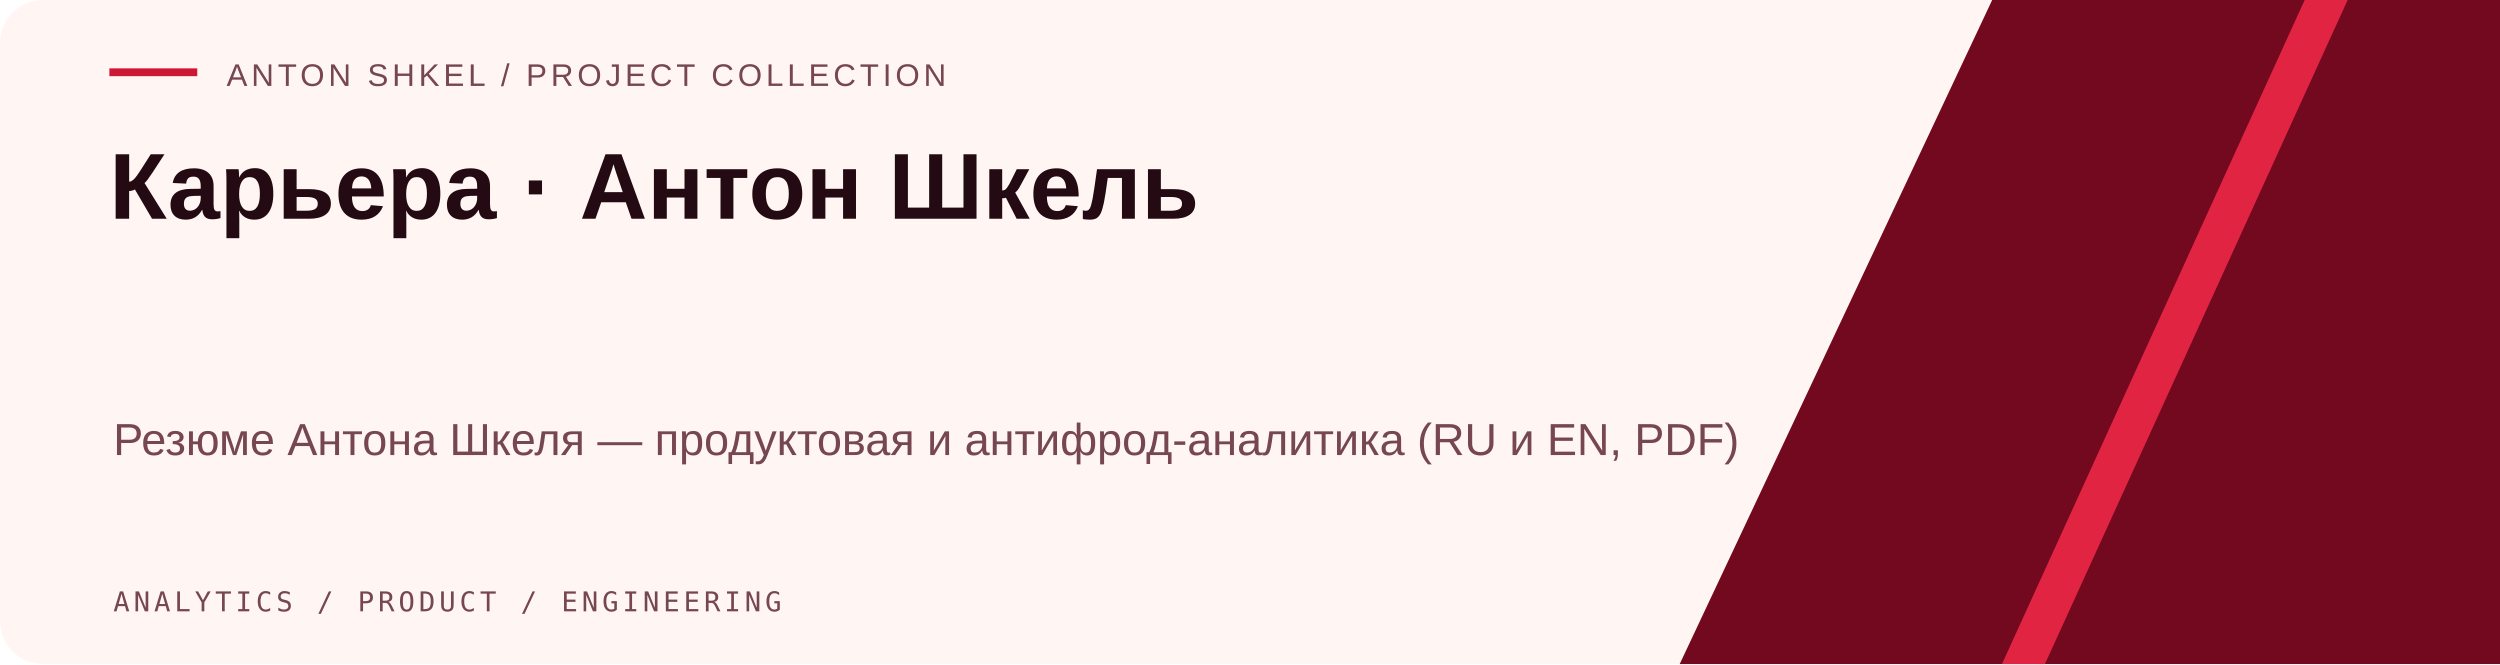
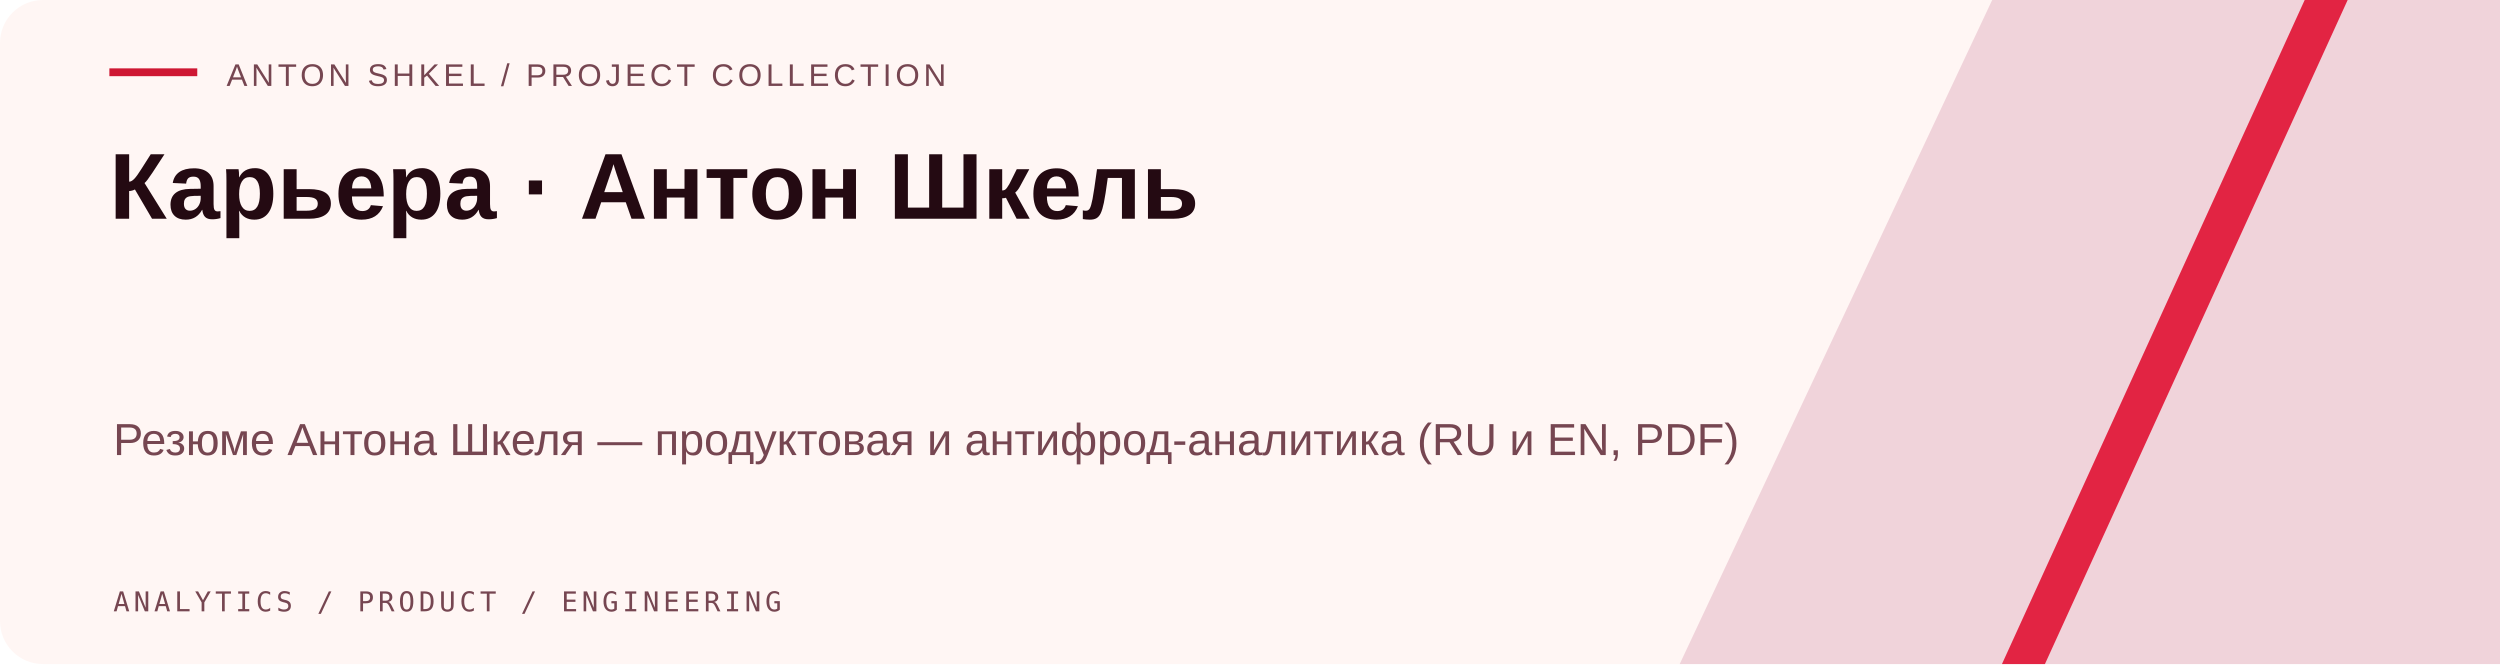
<svg xmlns="http://www.w3.org/2000/svg" width="1280" height="340" viewBox="0 0 1280 340" role="img" aria-label="Карьера · Антон Шкель">
  <rect width="1280" height="340" rx="22" fill="#fff6f4" />
-   <path d="M1020 0h260v340H860z" fill="#72091e" />
+   <path d="M1020 0h260v340H860z" fill="#f0d3da" />
  <path d="M1180 0h22l-155 340h-22z" fill="#e22443" />
  <rect x="56" y="35" width="45" height="4" fill="#ce1733" />
  <text x="116" y="44" fill="#764651" font-family="Segoe UI,Arial,sans-serif" font-size="16" letter-spacing="2">ANTON SHKEL / PROJECT COLLECTION</text>
  <g font-family="Segoe UI,Arial,sans-serif">
    <text x="56" y="112" font-size="48" font-weight="700" fill="#240a12">Карьера · Антон Шкель</text>
    <text x="58" y="233" font-size="23" fill="#764651">Резюме Антона Шкеля — продуктовая и антифрод-аналитика (RU и EN, PDF)</text>
  </g>
  <text x="58" y="313" font-family="Consolas,monospace" fill="#764651" font-size="14" letter-spacing="2">ANALYTICS / PRODUCT / ENGINEERING</text>
</svg>
